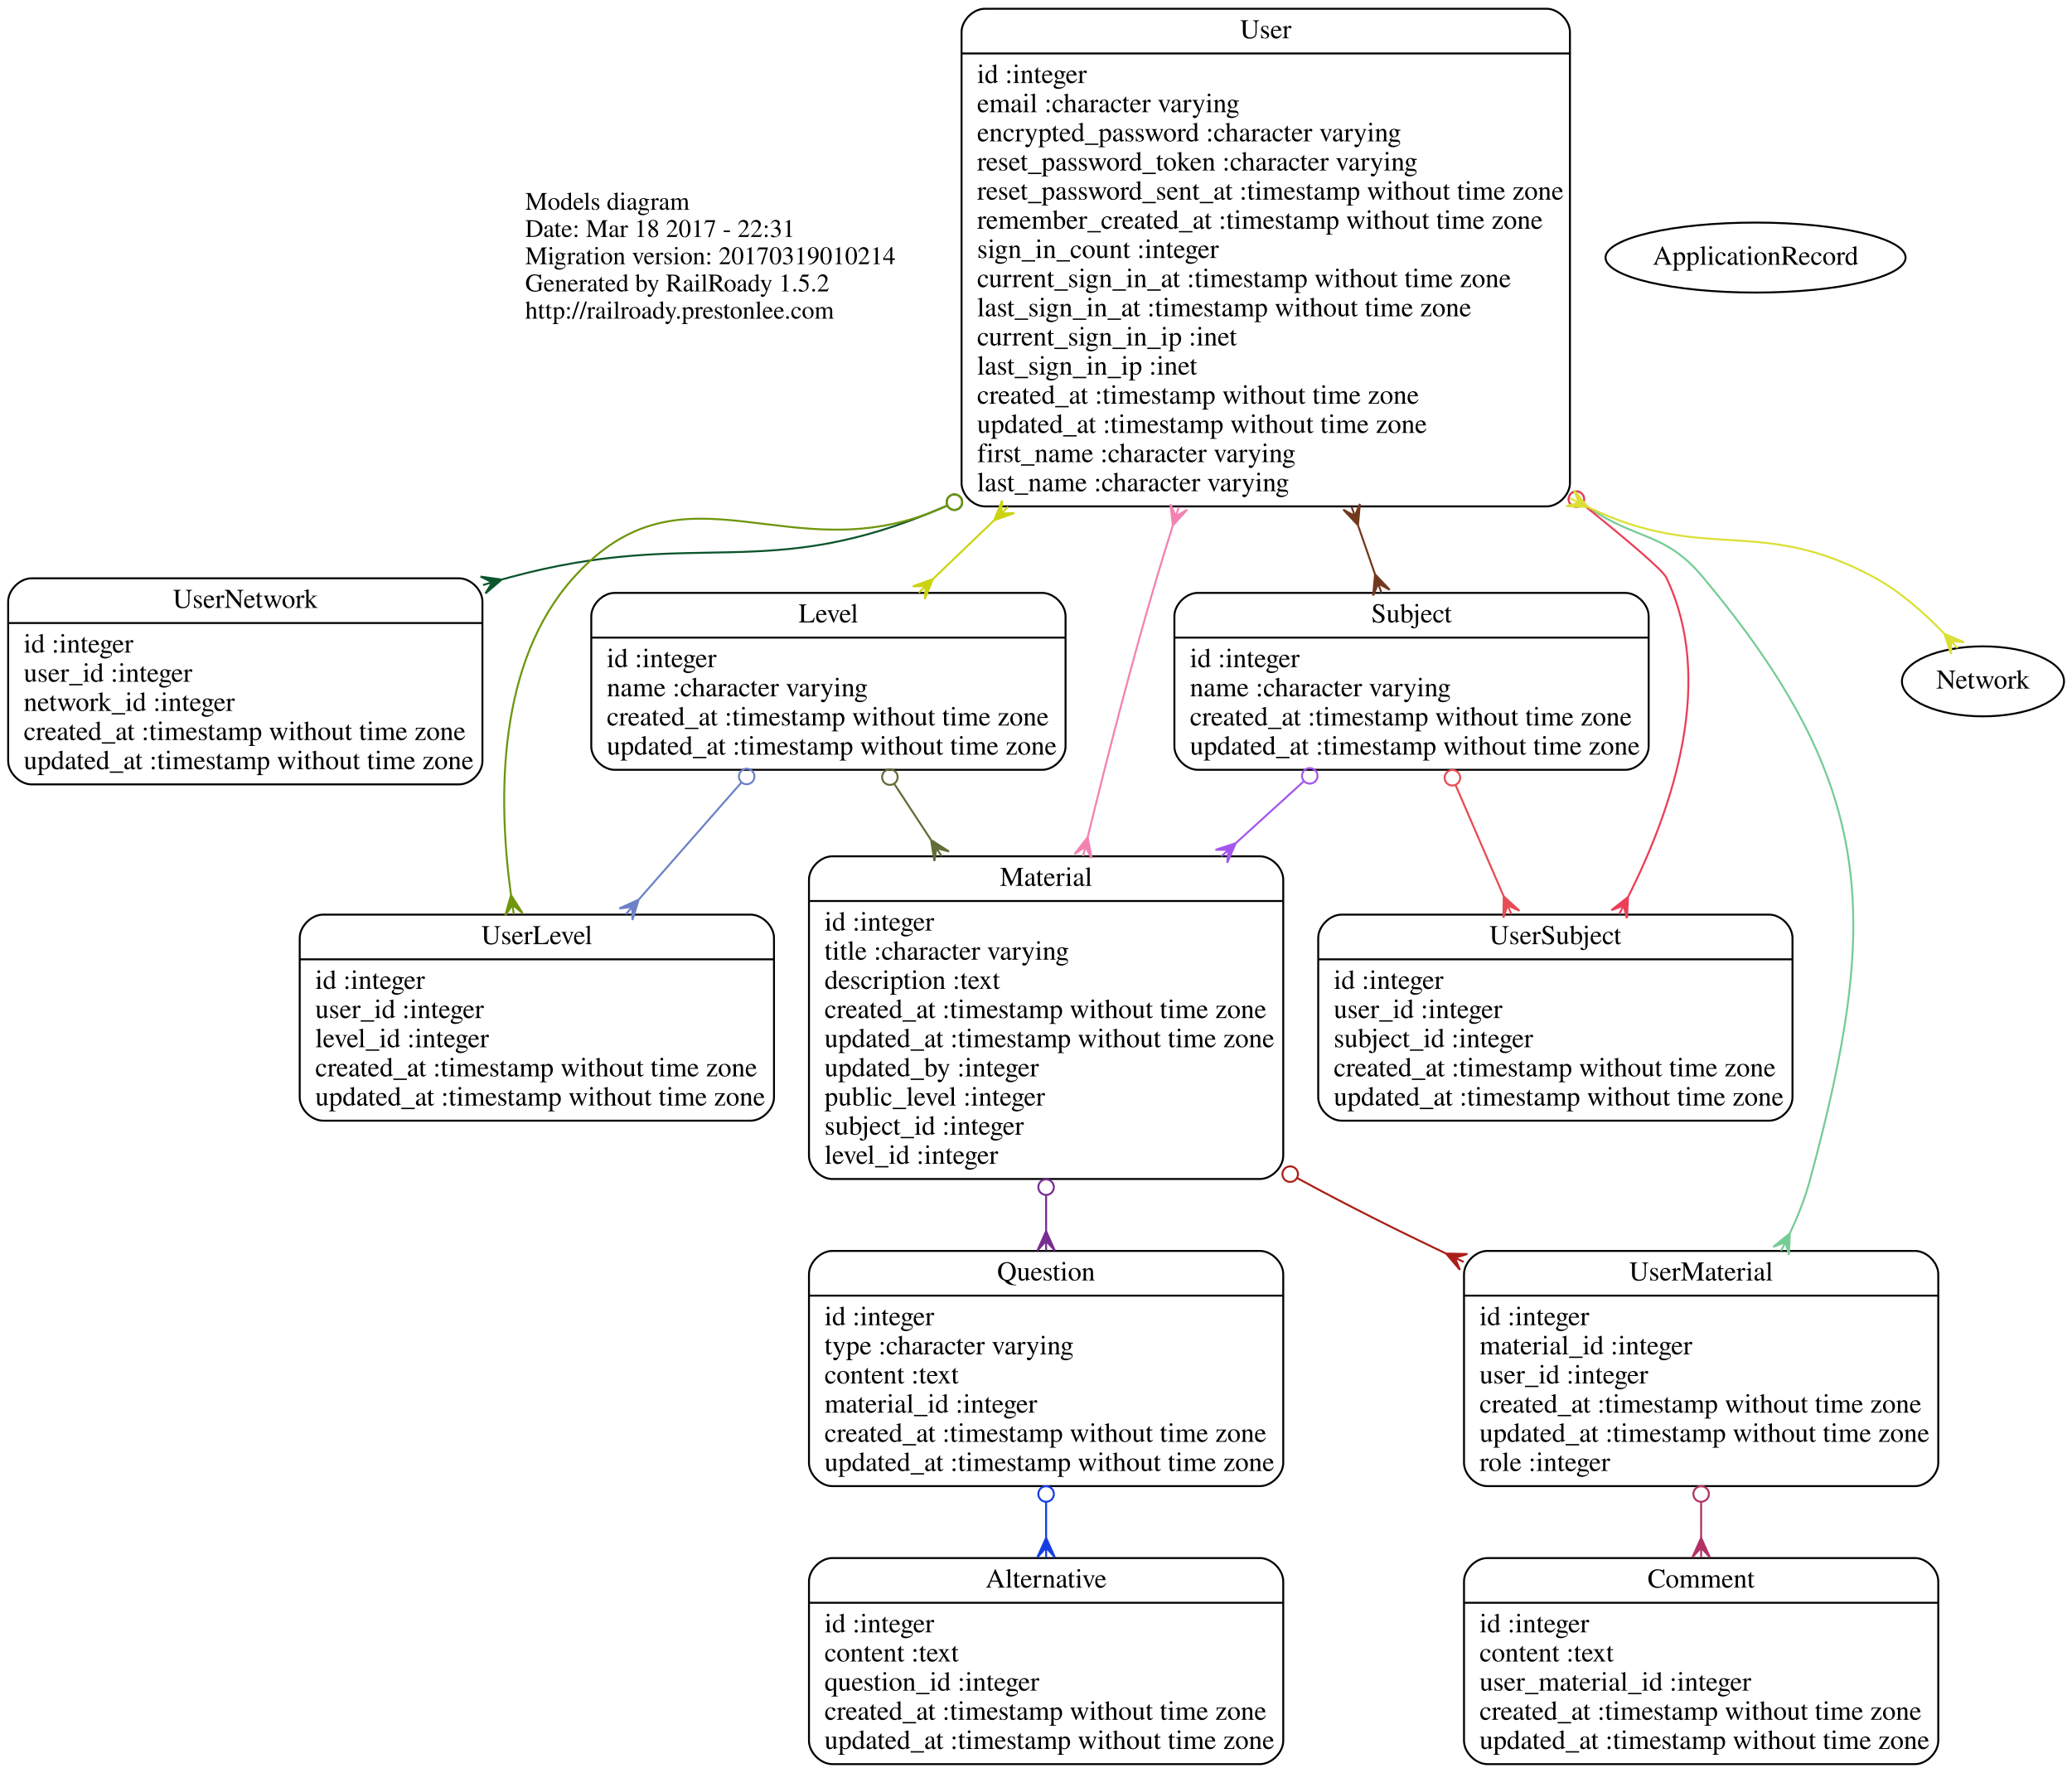
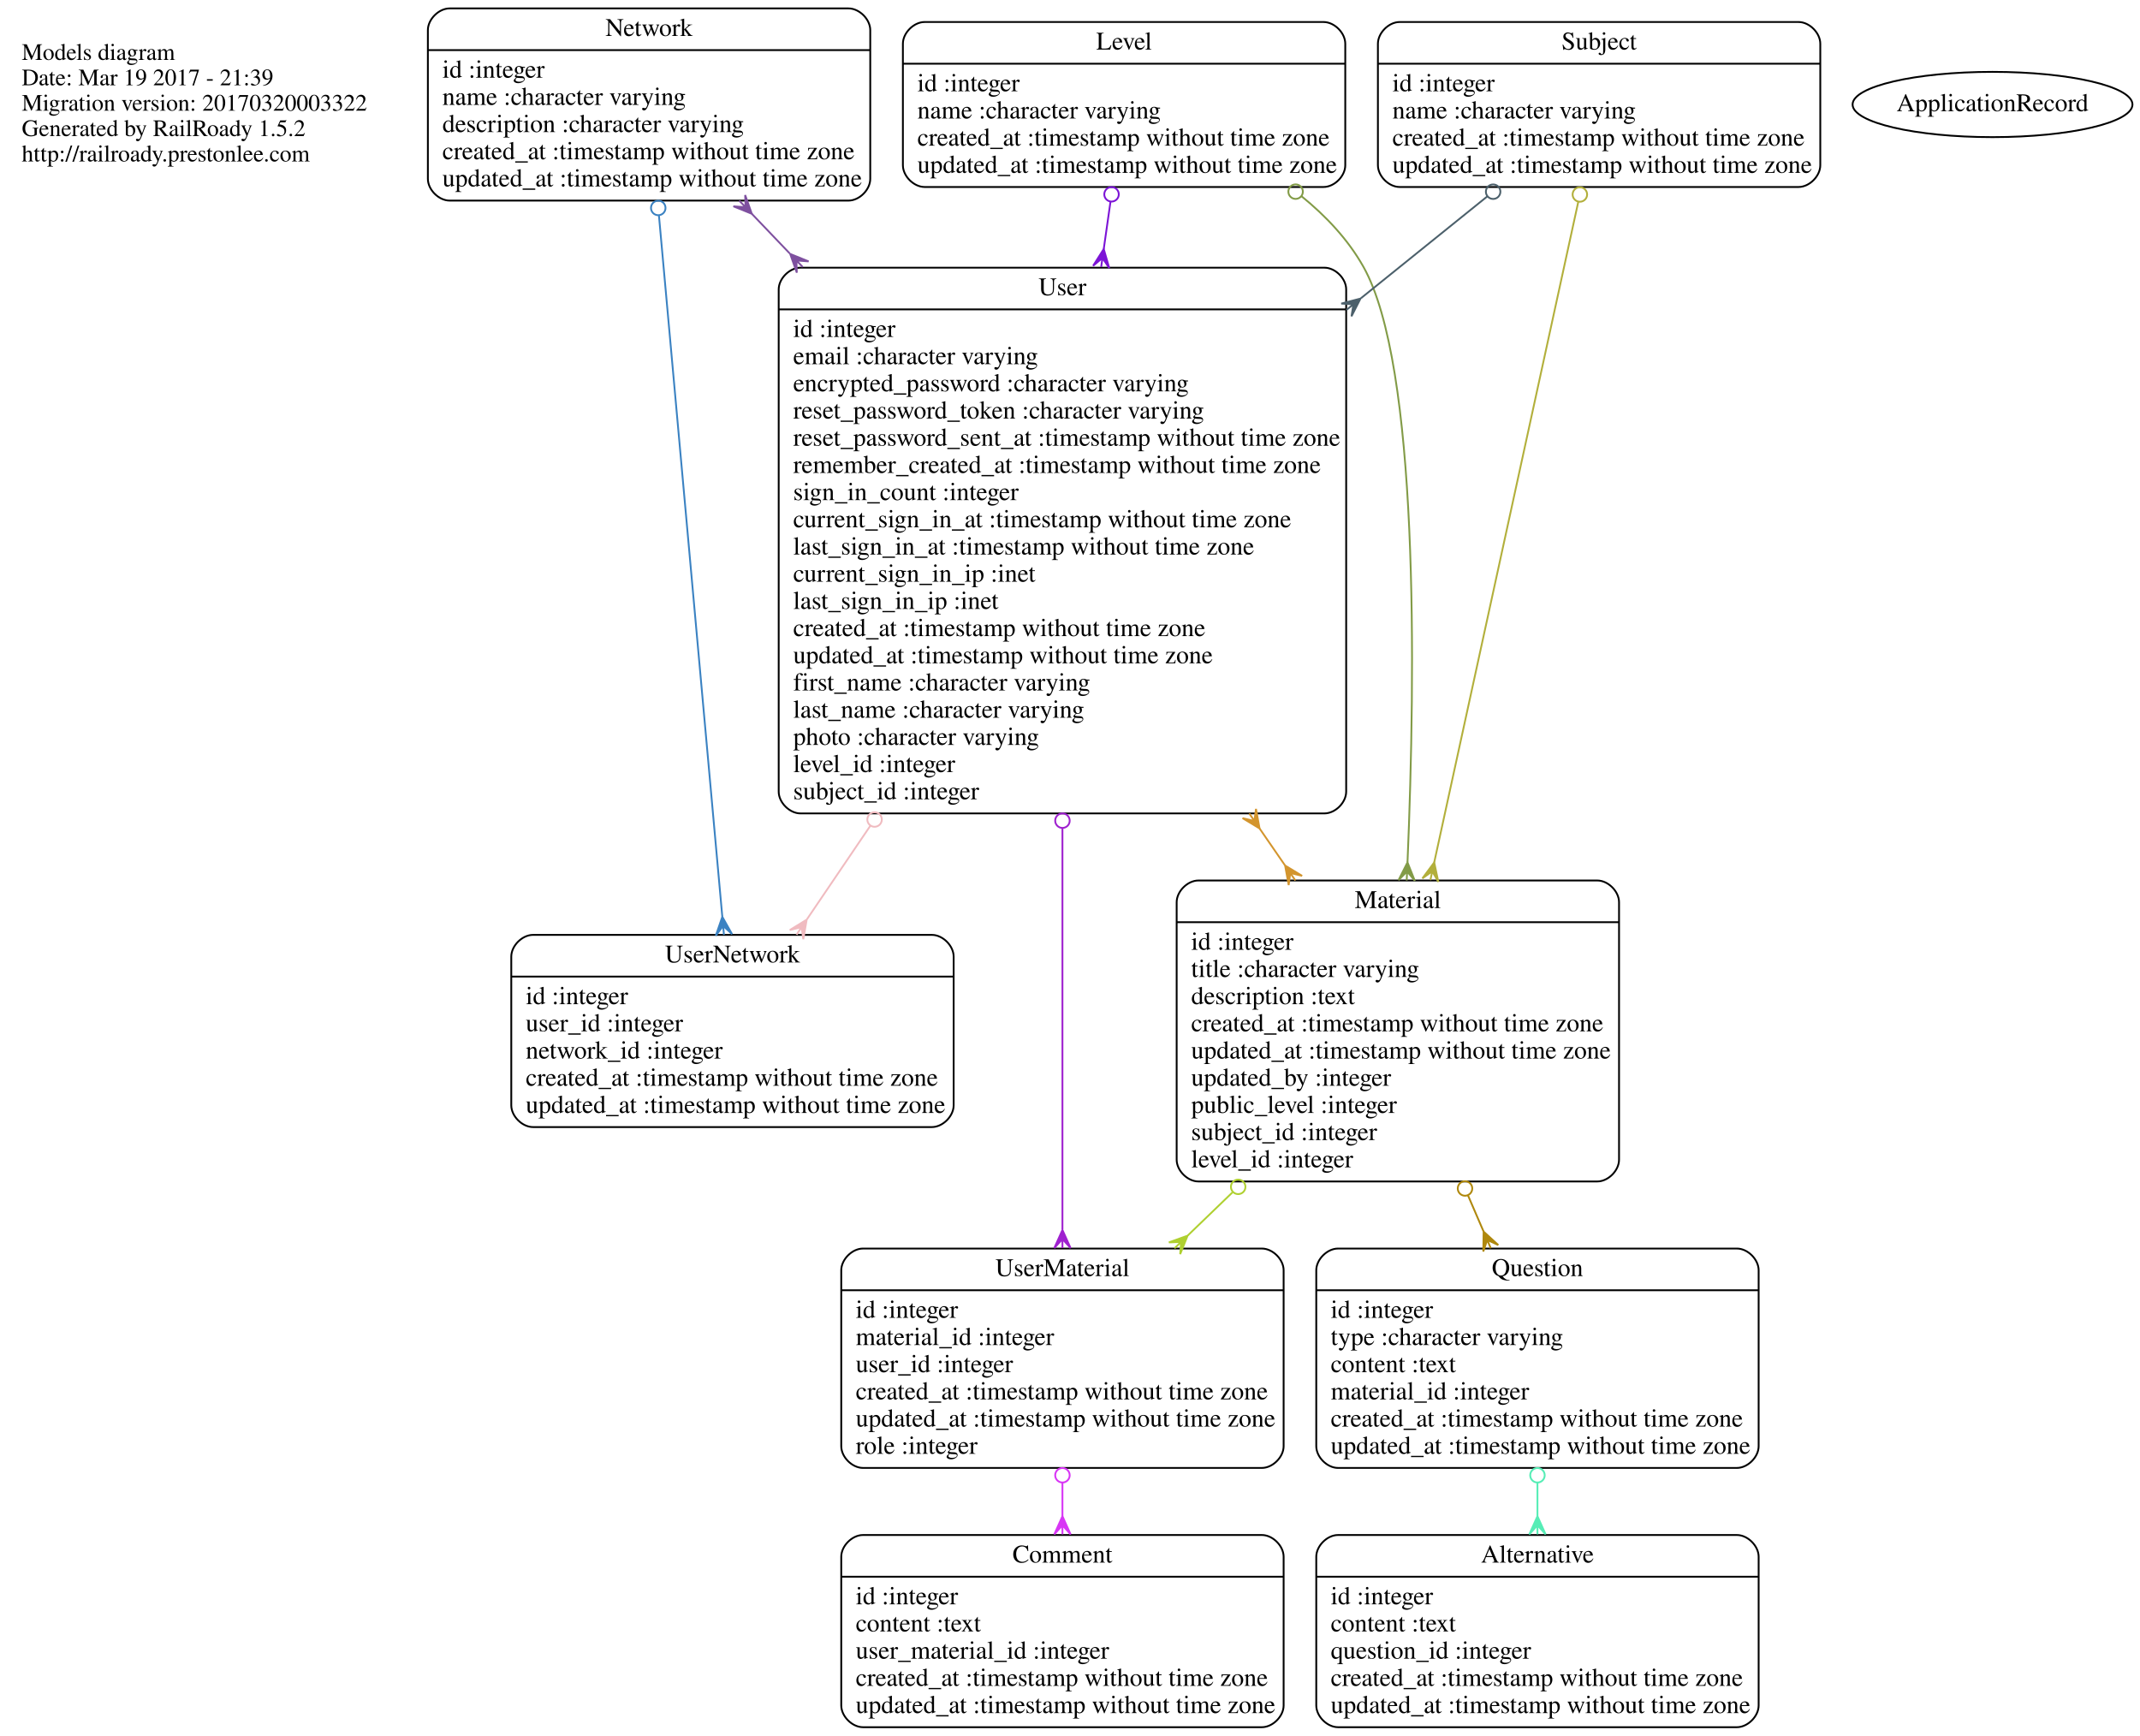
- <svg xmlns="http://www.w3.org/2000/svg" width="1066pt" height="912pt" viewBox="0.00 0.00 1065.60 912.00">
-   <g id="graph0" class="graph" transform="scale(1 1) rotate(0) translate(4 908)">
-     <polygon fill="none" stroke="none" points="-4,4 -4,-908 1061.6,-908 1061.6,4 -4,4" />
+ <svg xmlns="http://www.w3.org/2000/svg" width="1180pt" height="957pt" viewBox="0.00 0.00 1180.34 957.00">
+   <g id="graph0" class="graph" transform="scale(1 1) rotate(0) translate(4 953)">
+     <polygon fill="none" stroke="none" points="-4,4 -4,-953 1176.34,-953 1176.34,4 -4,4" />
    <g id="node1" class="node">
-       <text text-anchor="start" x="266" y="-800.1" font-family="Times,serif" font-size="13.00">Models diagram</text>
-       <text text-anchor="start" x="266" y="-786.1" font-family="Times,serif" font-size="13.00">Date: Mar 18 2017 - 22:31</text>
-       <text text-anchor="start" x="266" y="-772.1" font-family="Times,serif" font-size="13.00">Migration version: 20170319010214</text>
-       <text text-anchor="start" x="266" y="-758.1" font-family="Times,serif" font-size="13.00">Generated by RailRoady 1.5.2</text>
-       <text text-anchor="start" x="266" y="-744.1" font-family="Times,serif" font-size="13.00">http://railroady.prestonlee.com</text>
+       <text text-anchor="start" x="8" y="-920.1" font-family="Times,serif" font-size="13.00">Models diagram</text>
+       <text text-anchor="start" x="8" y="-906.1" font-family="Times,serif" font-size="13.00">Date: Mar 19 2017 - 21:39</text>
+       <text text-anchor="start" x="8" y="-892.1" font-family="Times,serif" font-size="13.00">Migration version: 20170320003322</text>
+       <text text-anchor="start" x="8" y="-878.1" font-family="Times,serif" font-size="13.00">Generated by RailRoady 1.5.2</text>
+       <text text-anchor="start" x="8" y="-864.1" font-family="Times,serif" font-size="13.00">http://railroady.prestonlee.com</text>
    </g>
    <g id="node2" class="node">
-       <path fill="none" stroke="black" d="M12,-504.5C12,-504.5 232,-504.5 232,-504.5 238,-504.5 244,-510.5 244,-516.5 244,-516.5 244,-598.5 244,-598.5 244,-604.5 238,-610.5 232,-610.5 232,-610.5 12,-610.5 12,-610.5 6,-610.5 0,-604.5 0,-598.5 0,-598.5 0,-516.5 0,-516.5 0,-510.5 6,-504.5 12,-504.5" />
-       <text text-anchor="middle" x="122" y="-595.3" font-family="Times,serif" font-size="14.00">UserNetwork</text>
-       <polyline fill="none" stroke="black" points="0,-587.5 244,-587.5 " />
-       <text text-anchor="start" x="8" y="-572.3" font-family="Times,serif" font-size="14.00">id :integer</text>
-       <text text-anchor="start" x="8" y="-557.3" font-family="Times,serif" font-size="14.00">user_id :integer</text>
-       <text text-anchor="start" x="8" y="-542.3" font-family="Times,serif" font-size="14.00">network_id :integer</text>
-       <text text-anchor="start" x="8" y="-527.3" font-family="Times,serif" font-size="14.00">created_at :timestamp without time zone</text>
-       <text text-anchor="start" x="8" y="-512.3" font-family="Times,serif" font-size="14.00">updated_at :timestamp without time zone</text>
+       <path fill="none" stroke="black" d="M290,-331.5C290,-331.5 510,-331.5 510,-331.5 516,-331.5 522,-337.5 522,-343.5 522,-343.5 522,-425.5 522,-425.5 522,-431.5 516,-437.5 510,-437.5 510,-437.5 290,-437.5 290,-437.5 284,-437.5 278,-431.5 278,-425.5 278,-425.5 278,-343.5 278,-343.5 278,-337.5 284,-331.5 290,-331.5" />
+       <text text-anchor="middle" x="400" y="-422.3" font-family="Times,serif" font-size="14.00">UserNetwork</text>
+       <polyline fill="none" stroke="black" points="278,-414.5 522,-414.5 " />
+       <text text-anchor="start" x="286" y="-399.3" font-family="Times,serif" font-size="14.00">id :integer</text>
+       <text text-anchor="start" x="286" y="-384.3" font-family="Times,serif" font-size="14.00">user_id :integer</text>
+       <text text-anchor="start" x="286" y="-369.3" font-family="Times,serif" font-size="14.00">network_id :integer</text>
+       <text text-anchor="start" x="286" y="-354.3" font-family="Times,serif" font-size="14.00">created_at :timestamp without time zone</text>
+       <text text-anchor="start" x="286" y="-339.3" font-family="Times,serif" font-size="14.00">updated_at :timestamp without time zone</text>
    </g>
    <g id="node3" class="node">
-       <path fill="none" stroke="black" d="M162,-331.5C162,-331.5 382,-331.5 382,-331.5 388,-331.5 394,-337.5 394,-343.5 394,-343.5 394,-425.5 394,-425.5 394,-431.5 388,-437.5 382,-437.5 382,-437.5 162,-437.5 162,-437.5 156,-437.5 150,-431.5 150,-425.5 150,-425.5 150,-343.5 150,-343.5 150,-337.5 156,-331.5 162,-331.5" />
-       <text text-anchor="middle" x="272" y="-422.3" font-family="Times,serif" font-size="14.00">UserLevel</text>
-       <polyline fill="none" stroke="black" points="150,-414.5 394,-414.5 " />
-       <text text-anchor="start" x="158" y="-399.3" font-family="Times,serif" font-size="14.00">id :integer</text>
-       <text text-anchor="start" x="158" y="-384.3" font-family="Times,serif" font-size="14.00">user_id :integer</text>
-       <text text-anchor="start" x="158" y="-369.3" font-family="Times,serif" font-size="14.00">level_id :integer</text>
-       <text text-anchor="start" x="158" y="-354.3" font-family="Times,serif" font-size="14.00">created_at :timestamp without time zone</text>
-       <text text-anchor="start" x="158" y="-339.3" font-family="Times,serif" font-size="14.00">updated_at :timestamp without time zone</text>
+       <path fill="none" stroke="black" d="M506,-850C506,-850 726,-850 726,-850 732,-850 738,-856 738,-862 738,-862 738,-929 738,-929 738,-935 732,-941 726,-941 726,-941 506,-941 506,-941 500,-941 494,-935 494,-929 494,-929 494,-862 494,-862 494,-856 500,-850 506,-850" />
+       <text text-anchor="middle" x="616" y="-925.8" font-family="Times,serif" font-size="14.00">Level</text>
+       <polyline fill="none" stroke="black" points="494,-918 738,-918 " />
+       <text text-anchor="start" x="502" y="-902.8" font-family="Times,serif" font-size="14.00">id :integer</text>
+       <text text-anchor="start" x="502" y="-887.8" font-family="Times,serif" font-size="14.00">name :character varying</text>
+       <text text-anchor="start" x="502" y="-872.8" font-family="Times,serif" font-size="14.00">created_at :timestamp without time zone</text>
+       <text text-anchor="start" x="502" y="-857.8" font-family="Times,serif" font-size="14.00">updated_at :timestamp without time zone</text>
+     </g>
+     <g id="node8" class="node">
+       <path fill="none" stroke="black" d="M437.5,-504.5C437.5,-504.5 726.5,-504.5 726.5,-504.5 732.5,-504.5 738.5,-510.5 738.5,-516.5 738.5,-516.5 738.5,-793.5 738.5,-793.5 738.5,-799.5 732.5,-805.5 726.5,-805.5 726.5,-805.5 437.5,-805.5 437.5,-805.5 431.5,-805.5 425.5,-799.5 425.5,-793.5 425.5,-793.5 425.5,-516.5 425.5,-516.5 425.5,-510.5 431.5,-504.5 437.5,-504.5" />
+       <text text-anchor="middle" x="582" y="-790.3" font-family="Times,serif" font-size="14.00">User</text>
+       <polyline fill="none" stroke="black" points="425.5,-782.5 738.5,-782.5 " />
+       <text text-anchor="start" x="433.5" y="-767.3" font-family="Times,serif" font-size="14.00">id :integer</text>
+       <text text-anchor="start" x="433.5" y="-752.3" font-family="Times,serif" font-size="14.00">email :character varying</text>
+       <text text-anchor="start" x="433.5" y="-737.3" font-family="Times,serif" font-size="14.00">encrypted_password :character varying</text>
+       <text text-anchor="start" x="433.5" y="-722.3" font-family="Times,serif" font-size="14.00">reset_password_token :character varying</text>
+       <text text-anchor="start" x="433.5" y="-707.3" font-family="Times,serif" font-size="14.00">reset_password_sent_at :timestamp without time zone</text>
+       <text text-anchor="start" x="433.5" y="-692.3" font-family="Times,serif" font-size="14.00">remember_created_at :timestamp without time zone</text>
+       <text text-anchor="start" x="433.5" y="-677.3" font-family="Times,serif" font-size="14.00">sign_in_count :integer</text>
+       <text text-anchor="start" x="433.5" y="-662.3" font-family="Times,serif" font-size="14.00">current_sign_in_at :timestamp without time zone</text>
+       <text text-anchor="start" x="433.5" y="-647.3" font-family="Times,serif" font-size="14.00">last_sign_in_at :timestamp without time zone</text>
+       <text text-anchor="start" x="433.5" y="-632.3" font-family="Times,serif" font-size="14.00">current_sign_in_ip :inet</text>
+       <text text-anchor="start" x="433.5" y="-617.3" font-family="Times,serif" font-size="14.00">last_sign_in_ip :inet</text>
+       <text text-anchor="start" x="433.5" y="-602.3" font-family="Times,serif" font-size="14.00">created_at :timestamp without time zone</text>
+       <text text-anchor="start" x="433.5" y="-587.3" font-family="Times,serif" font-size="14.00">updated_at :timestamp without time zone</text>
+       <text text-anchor="start" x="433.5" y="-572.3" font-family="Times,serif" font-size="14.00">first_name :character varying</text>
+       <text text-anchor="start" x="433.5" y="-557.3" font-family="Times,serif" font-size="14.00">last_name :character varying</text>
+       <text text-anchor="start" x="433.5" y="-542.3" font-family="Times,serif" font-size="14.00">photo :character varying</text>
+       <text text-anchor="start" x="433.5" y="-527.3" font-family="Times,serif" font-size="14.00">level_id :integer</text>
+       <text text-anchor="start" x="433.5" y="-512.3" font-family="Times,serif" font-size="14.00">subject_id :integer</text>
+     </g>
+     <g id="edge1" class="edge">
+       <path fill="none" stroke="#7c14d6" d="M608.475,-841.712C607.32,-833.612 606.08,-824.911 604.788,-815.854" />
+       <ellipse fill="none" stroke="#7c14d6" cx="609.08" cy="-845.96" rx="4" ry="4" />
+       <polygon fill="#7c14d6" stroke="#7c14d6" points="604.781,-815.8 607.824,-805.265 604.075,-810.85 603.369,-805.9 603.369,-805.9 603.369,-805.9 604.075,-810.85 598.914,-806.535 604.781,-815.8 604.781,-815.8" />
+     </g>
+     <g id="node10" class="node">
+       <path fill="none" stroke="black" d="M657,-301.5C657,-301.5 877,-301.5 877,-301.5 883,-301.5 889,-307.5 889,-313.5 889,-313.5 889,-455.5 889,-455.5 889,-461.5 883,-467.5 877,-467.5 877,-467.5 657,-467.5 657,-467.5 651,-467.5 645,-461.5 645,-455.5 645,-455.5 645,-313.5 645,-313.5 645,-307.5 651,-301.5 657,-301.5" />
+       <text text-anchor="middle" x="767" y="-452.3" font-family="Times,serif" font-size="14.00">Material</text>
+       <polyline fill="none" stroke="black" points="645,-444.5 889,-444.5 " />
+       <text text-anchor="start" x="653" y="-429.3" font-family="Times,serif" font-size="14.00">id :integer</text>
+       <text text-anchor="start" x="653" y="-414.3" font-family="Times,serif" font-size="14.00">title :character varying</text>
+       <text text-anchor="start" x="653" y="-399.3" font-family="Times,serif" font-size="14.00">description :text</text>
+       <text text-anchor="start" x="653" y="-384.3" font-family="Times,serif" font-size="14.00">created_at :timestamp without time zone</text>
+       <text text-anchor="start" x="653" y="-369.3" font-family="Times,serif" font-size="14.00">updated_at :timestamp without time zone</text>
+       <text text-anchor="start" x="653" y="-354.3" font-family="Times,serif" font-size="14.00">updated_by :integer</text>
+       <text text-anchor="start" x="653" y="-339.3" font-family="Times,serif" font-size="14.00">public_level :integer</text>
+       <text text-anchor="start" x="653" y="-324.3" font-family="Times,serif" font-size="14.00">subject_id :integer</text>
+       <text text-anchor="start" x="653" y="-309.3" font-family="Times,serif" font-size="14.00">level_id :integer</text>
+     </g>
+     <g id="edge2" class="edge">
+       <path fill="none" stroke="#829b47" d="M713.782,-844.973C727.37,-833.966 739.55,-821.012 748,-806 778.471,-751.864 776.849,-584.168 772.322,-477.625" />
+       <ellipse fill="none" stroke="#829b47" cx="710.607" cy="-847.439" rx="4" ry="4" />
+       <polygon fill="#829b47" stroke="#829b47" points="772.317,-477.502 776.372,-467.313 772.096,-472.507 771.876,-467.512 771.876,-467.512 771.876,-467.512 772.096,-472.507 767.38,-467.71 772.317,-477.502 772.317,-477.502" />
    </g>
    <g id="node4" class="node">
-       <path fill="none" stroke="black" d="M312,-512C312,-512 532,-512 532,-512 538,-512 544,-518 544,-524 544,-524 544,-591 544,-591 544,-597 538,-603 532,-603 532,-603 312,-603 312,-603 306,-603 300,-597 300,-591 300,-591 300,-524 300,-524 300,-518 306,-512 312,-512" />
-       <text text-anchor="middle" x="422" y="-587.8" font-family="Times,serif" font-size="14.00">Level</text>
-       <polyline fill="none" stroke="black" points="300,-580 544,-580 " />
-       <text text-anchor="start" x="308" y="-564.8" font-family="Times,serif" font-size="14.00">id :integer</text>
-       <text text-anchor="start" x="308" y="-549.8" font-family="Times,serif" font-size="14.00">name :character varying</text>
-       <text text-anchor="start" x="308" y="-534.8" font-family="Times,serif" font-size="14.00">created_at :timestamp without time zone</text>
-       <text text-anchor="start" x="308" y="-519.8" font-family="Times,serif" font-size="14.00">updated_at :timestamp without time zone</text>
-     </g>
-     <g id="edge1" class="edge">
-       <path fill="none" stroke="#6d81c9" d="M377.132,-505.351C360.585,-486.487 341.69,-464.947 324.526,-445.379" />
-       <ellipse fill="none" stroke="#6d81c9" cx="379.951" cy="-508.565" rx="4" ry="4" />
-       <polygon fill="#6d81c9" stroke="#6d81c9" points="324.386,-445.22 321.174,-434.735 321.088,-441.461 317.791,-437.702 317.791,-437.702 317.791,-437.702 321.088,-441.461 314.408,-440.67 324.386,-445.22 324.386,-445.22" />
-     </g>
-     <g id="node10" class="node">
-       <path fill="none" stroke="black" d="M424,-301.5C424,-301.5 644,-301.5 644,-301.5 650,-301.5 656,-307.5 656,-313.5 656,-313.5 656,-455.5 656,-455.5 656,-461.5 650,-467.5 644,-467.5 644,-467.5 424,-467.5 424,-467.5 418,-467.5 412,-461.5 412,-455.5 412,-455.5 412,-313.5 412,-313.5 412,-307.5 418,-301.5 424,-301.5" />
-       <text text-anchor="middle" x="534" y="-452.3" font-family="Times,serif" font-size="14.00">Material</text>
-       <polyline fill="none" stroke="black" points="412,-444.5 656,-444.5 " />
-       <text text-anchor="start" x="420" y="-429.3" font-family="Times,serif" font-size="14.00">id :integer</text>
-       <text text-anchor="start" x="420" y="-414.3" font-family="Times,serif" font-size="14.00">title :character varying</text>
-       <text text-anchor="start" x="420" y="-399.3" font-family="Times,serif" font-size="14.00">description :text</text>
-       <text text-anchor="start" x="420" y="-384.3" font-family="Times,serif" font-size="14.00">created_at :timestamp without time zone</text>
-       <text text-anchor="start" x="420" y="-369.3" font-family="Times,serif" font-size="14.00">updated_at :timestamp without time zone</text>
-       <text text-anchor="start" x="420" y="-354.3" font-family="Times,serif" font-size="14.00">updated_by :integer</text>
-       <text text-anchor="start" x="420" y="-339.3" font-family="Times,serif" font-size="14.00">public_level :integer</text>
-       <text text-anchor="start" x="420" y="-324.3" font-family="Times,serif" font-size="14.00">subject_id :integer</text>
-       <text text-anchor="start" x="420" y="-309.3" font-family="Times,serif" font-size="14.00">level_id :integer</text>
-     </g>
-     <g id="edge2" class="edge">
-       <path fill="none" stroke="#606d38" d="M455.885,-504.765C461.85,-495.657 468.214,-485.941 474.637,-476.134" />
-       <ellipse fill="none" stroke="#606d38" cx="453.618" cy="-508.226" rx="4" ry="4" />
-       <polygon fill="#606d38" stroke="#606d38" points="474.809,-475.871 484.053,-469.971 477.549,-471.688 480.289,-467.506 480.289,-467.506 480.289,-467.506 477.549,-471.688 476.524,-465.04 474.809,-475.871 474.809,-475.871" />
+       <path fill="none" stroke="black" d="M472,-0.5C472,-0.5 692,-0.5 692,-0.5 698,-0.5 704,-6.5 704,-12.5 704,-12.5 704,-94.5 704,-94.5 704,-100.5 698,-106.5 692,-106.5 692,-106.5 472,-106.5 472,-106.5 466,-106.5 460,-100.5 460,-94.5 460,-94.5 460,-12.5 460,-12.5 460,-6.5 466,-0.5 472,-0.5" />
+       <text text-anchor="middle" x="582" y="-91.3" font-family="Times,serif" font-size="14.00">Comment</text>
+       <polyline fill="none" stroke="black" points="460,-83.5 704,-83.5 " />
+       <text text-anchor="start" x="468" y="-68.3" font-family="Times,serif" font-size="14.00">id :integer</text>
+       <text text-anchor="start" x="468" y="-53.3" font-family="Times,serif" font-size="14.00">content :text</text>
+       <text text-anchor="start" x="468" y="-38.3" font-family="Times,serif" font-size="14.00">user_material_id :integer</text>
+       <text text-anchor="start" x="468" y="-23.3" font-family="Times,serif" font-size="14.00">created_at :timestamp without time zone</text>
+       <text text-anchor="start" x="468" y="-8.3" font-family="Times,serif" font-size="14.00">updated_at :timestamp without time zone</text>
    </g>
    <g id="node5" class="node">
-       <path fill="none" stroke="black" d="M761,-0.5C761,-0.5 981,-0.5 981,-0.5 987,-0.5 993,-6.5 993,-12.5 993,-12.5 993,-94.5 993,-94.5 993,-100.5 987,-106.5 981,-106.5 981,-106.5 761,-106.5 761,-106.5 755,-106.5 749,-100.5 749,-94.5 749,-94.5 749,-12.5 749,-12.5 749,-6.5 755,-0.5 761,-0.5" />
-       <text text-anchor="middle" x="871" y="-91.3" font-family="Times,serif" font-size="14.00">Comment</text>
-       <polyline fill="none" stroke="black" points="749,-83.5 993,-83.5 " />
-       <text text-anchor="start" x="757" y="-68.3" font-family="Times,serif" font-size="14.00">id :integer</text>
-       <text text-anchor="start" x="757" y="-53.3" font-family="Times,serif" font-size="14.00">content :text</text>
-       <text text-anchor="start" x="757" y="-38.3" font-family="Times,serif" font-size="14.00">user_material_id :integer</text>
-       <text text-anchor="start" x="757" y="-23.3" font-family="Times,serif" font-size="14.00">created_at :timestamp without time zone</text>
-       <text text-anchor="start" x="757" y="-8.3" font-family="Times,serif" font-size="14.00">updated_at :timestamp without time zone</text>
+       <ellipse fill="none" stroke="black" cx="1095" cy="-895.5" rx="77.187" ry="18" />
+       <text text-anchor="middle" x="1095" y="-891.8" font-family="Times,serif" font-size="14.00">ApplicationRecord</text>
    </g>
    <g id="node6" class="node">
-       <ellipse fill="none" stroke="black" cx="899" cy="-775.5" rx="77.187" ry="18" />
-       <text text-anchor="middle" x="899" y="-771.8" font-family="Times,serif" font-size="14.00">ApplicationRecord</text>
+       <path fill="none" stroke="black" d="M472,-143.5C472,-143.5 692,-143.5 692,-143.5 698,-143.5 704,-149.5 704,-155.5 704,-155.5 704,-252.5 704,-252.5 704,-258.5 698,-264.5 692,-264.5 692,-264.5 472,-264.5 472,-264.5 466,-264.5 460,-258.5 460,-252.5 460,-252.5 460,-155.5 460,-155.5 460,-149.5 466,-143.5 472,-143.5" />
+       <text text-anchor="middle" x="582" y="-249.3" font-family="Times,serif" font-size="14.00">UserMaterial</text>
+       <polyline fill="none" stroke="black" points="460,-241.5 704,-241.5 " />
+       <text text-anchor="start" x="468" y="-226.3" font-family="Times,serif" font-size="14.00">id :integer</text>
+       <text text-anchor="start" x="468" y="-211.3" font-family="Times,serif" font-size="14.00">material_id :integer</text>
+       <text text-anchor="start" x="468" y="-196.3" font-family="Times,serif" font-size="14.00">user_id :integer</text>
+       <text text-anchor="start" x="468" y="-181.3" font-family="Times,serif" font-size="14.00">created_at :timestamp without time zone</text>
+       <text text-anchor="start" x="468" y="-166.3" font-family="Times,serif" font-size="14.00">updated_at :timestamp without time zone</text>
+       <text text-anchor="start" x="468" y="-151.3" font-family="Times,serif" font-size="14.00">role :integer</text>
+     </g>
+     <g id="edge3" class="edge">
+       <path fill="none" stroke="#d836f5" d="M582,-135.448C582,-129.304 582,-123.098 582,-117.001" />
+       <ellipse fill="none" stroke="#d836f5" cx="582" cy="-139.455" rx="4" ry="4" />
+       <polygon fill="#d836f5" stroke="#d836f5" points="582,-116.872 586.5,-106.872 582,-111.872 582,-106.872 582,-106.872 582,-106.872 582,-111.872 577.5,-106.872 582,-116.872 582,-116.872" />
    </g>
    <g id="node7" class="node">
-       <path fill="none" stroke="black" d="M761,-143.5C761,-143.5 981,-143.5 981,-143.5 987,-143.5 993,-149.5 993,-155.5 993,-155.5 993,-252.5 993,-252.5 993,-258.5 987,-264.5 981,-264.5 981,-264.5 761,-264.5 761,-264.5 755,-264.5 749,-258.5 749,-252.5 749,-252.5 749,-155.5 749,-155.5 749,-149.5 755,-143.5 761,-143.5" />
-       <text text-anchor="middle" x="871" y="-249.3" font-family="Times,serif" font-size="14.00">UserMaterial</text>
-       <polyline fill="none" stroke="black" points="749,-241.5 993,-241.5 " />
-       <text text-anchor="start" x="757" y="-226.3" font-family="Times,serif" font-size="14.00">id :integer</text>
-       <text text-anchor="start" x="757" y="-211.3" font-family="Times,serif" font-size="14.00">material_id :integer</text>
-       <text text-anchor="start" x="757" y="-196.3" font-family="Times,serif" font-size="14.00">user_id :integer</text>
-       <text text-anchor="start" x="757" y="-181.3" font-family="Times,serif" font-size="14.00">created_at :timestamp without time zone</text>
-       <text text-anchor="start" x="757" y="-166.3" font-family="Times,serif" font-size="14.00">updated_at :timestamp without time zone</text>
-       <text text-anchor="start" x="757" y="-151.3" font-family="Times,serif" font-size="14.00">role :integer</text>
+       <path fill="none" stroke="black" d="M244,-842.5C244,-842.5 464,-842.5 464,-842.5 470,-842.5 476,-848.5 476,-854.5 476,-854.5 476,-936.5 476,-936.5 476,-942.5 470,-948.5 464,-948.5 464,-948.5 244,-948.5 244,-948.5 238,-948.5 232,-942.5 232,-936.5 232,-936.5 232,-854.5 232,-854.5 232,-848.5 238,-842.5 244,-842.5" />
+       <text text-anchor="middle" x="354" y="-933.3" font-family="Times,serif" font-size="14.00">Network</text>
+       <polyline fill="none" stroke="black" points="232,-925.5 476,-925.5 " />
+       <text text-anchor="start" x="240" y="-910.3" font-family="Times,serif" font-size="14.00">id :integer</text>
+       <text text-anchor="start" x="240" y="-895.3" font-family="Times,serif" font-size="14.00">name :character varying</text>
+       <text text-anchor="start" x="240" y="-880.3" font-family="Times,serif" font-size="14.00">description :character varying</text>
+       <text text-anchor="start" x="240" y="-865.3" font-family="Times,serif" font-size="14.00">created_at :timestamp without time zone</text>
+       <text text-anchor="start" x="240" y="-850.3" font-family="Times,serif" font-size="14.00">updated_at :timestamp without time zone</text>
    </g>
-     <g id="edge3" class="edge">
-       <path fill="none" stroke="#b23265" d="M871,-135.448C871,-129.304 871,-123.098 871,-117.001" />
-       <ellipse fill="none" stroke="#b23265" cx="871" cy="-139.455" rx="4" ry="4" />
-       <polygon fill="#b23265" stroke="#b23265" points="871,-116.872 875.5,-106.872 871,-111.872 871,-106.872 871,-106.872 871,-106.872 871,-111.872 866.5,-106.872 871,-116.872 871,-116.872" />
+     <g id="edge4" class="edge">
+       <path fill="none" stroke="#3b82c2" d="M359.453,-834.161C368.251,-736.81 385.488,-546.073 394.387,-447.606" />
+       <ellipse fill="none" stroke="#3b82c2" cx="359.067" cy="-838.436" rx="4" ry="4" />
+       <polygon fill="#3b82c2" stroke="#3b82c2" points="394.4,-447.466 399.782,-437.911 394.85,-442.486 395.3,-437.506 395.3,-437.506 395.3,-437.506 394.85,-442.486 390.818,-437.101 394.4,-447.466 394.4,-447.466" />
    </g>
-     <g id="node8" class="node">
-       <path fill="none" stroke="black" d="M502.5,-647.5C502.5,-647.5 791.5,-647.5 791.5,-647.5 797.5,-647.5 803.5,-653.5 803.5,-659.5 803.5,-659.5 803.5,-891.5 803.5,-891.5 803.5,-897.5 797.5,-903.5 791.5,-903.5 791.5,-903.5 502.5,-903.5 502.5,-903.5 496.5,-903.5 490.5,-897.5 490.5,-891.5 490.5,-891.5 490.5,-659.5 490.5,-659.5 490.5,-653.5 496.5,-647.5 502.5,-647.5" />
-       <text text-anchor="middle" x="647" y="-888.3" font-family="Times,serif" font-size="14.00">User</text>
-       <polyline fill="none" stroke="black" points="490.5,-880.5 803.5,-880.5 " />
-       <text text-anchor="start" x="498.5" y="-865.3" font-family="Times,serif" font-size="14.00">id :integer</text>
-       <text text-anchor="start" x="498.5" y="-850.3" font-family="Times,serif" font-size="14.00">email :character varying</text>
-       <text text-anchor="start" x="498.5" y="-835.3" font-family="Times,serif" font-size="14.00">encrypted_password :character varying</text>
-       <text text-anchor="start" x="498.5" y="-820.3" font-family="Times,serif" font-size="14.00">reset_password_token :character varying</text>
-       <text text-anchor="start" x="498.5" y="-805.3" font-family="Times,serif" font-size="14.00">reset_password_sent_at :timestamp without time zone</text>
-       <text text-anchor="start" x="498.5" y="-790.3" font-family="Times,serif" font-size="14.00">remember_created_at :timestamp without time zone</text>
-       <text text-anchor="start" x="498.5" y="-775.3" font-family="Times,serif" font-size="14.00">sign_in_count :integer</text>
-       <text text-anchor="start" x="498.5" y="-760.3" font-family="Times,serif" font-size="14.00">current_sign_in_at :timestamp without time zone</text>
-       <text text-anchor="start" x="498.5" y="-745.3" font-family="Times,serif" font-size="14.00">last_sign_in_at :timestamp without time zone</text>
-       <text text-anchor="start" x="498.5" y="-730.3" font-family="Times,serif" font-size="14.00">current_sign_in_ip :inet</text>
-       <text text-anchor="start" x="498.5" y="-715.3" font-family="Times,serif" font-size="14.00">last_sign_in_ip :inet</text>
-       <text text-anchor="start" x="498.5" y="-700.3" font-family="Times,serif" font-size="14.00">created_at :timestamp without time zone</text>
-       <text text-anchor="start" x="498.5" y="-685.3" font-family="Times,serif" font-size="14.00">updated_at :timestamp without time zone</text>
-       <text text-anchor="start" x="498.5" y="-670.3" font-family="Times,serif" font-size="14.00">first_name :character varying</text>
-       <text text-anchor="start" x="498.5" y="-655.3" font-family="Times,serif" font-size="14.00">last_name :character varying</text>
+     <g id="edge5" class="edge">
+       <path fill="none" stroke="#7e509f" d="M410.698,-835.191C417.322,-828.262 424.295,-820.968 431.484,-813.448" />
+       <polygon fill="#7e509f" stroke="#7e509f" points="410.664,-835.226 400.501,-839.345 407.209,-838.841 403.754,-842.455 403.754,-842.455 403.754,-842.455 407.209,-838.841 407.007,-845.564 410.664,-835.226 410.664,-835.226" />
+       <polygon fill="#7e509f" stroke="#7e509f" points="431.83,-813.085 441.993,-808.967 435.285,-809.471 438.741,-805.857 438.741,-805.857 438.741,-805.857 435.285,-809.471 435.488,-802.747 431.83,-813.085 431.83,-813.085" />
    </g>
    <g id="edge6" class="edge">
-       <path fill="none" stroke="#0c552c" d="M483.079,-647.908C482.386,-647.602 481.693,-647.299 481,-647 388.827,-607.211 354.91,-637.22 258,-611 256.729,-610.656 255.453,-610.304 254.174,-609.946" />
-       <ellipse fill="none" stroke="#0c552c" cx="486.852" cy="-649.646" rx="4" ry="4" />
-       <polygon fill="#0c552c" stroke="#0c552c" points="253.9,-609.866 245.564,-602.74 249.101,-608.463 244.302,-607.06 244.302,-607.06 244.302,-607.06 249.101,-608.463 243.039,-611.379 253.9,-609.866 253.9,-609.866" />
+       <path fill="none" stroke="#f0bbc0" d="M476.068,-497.721C463.726,-479.514 451.761,-461.862 441.115,-446.155" />
+       <ellipse fill="none" stroke="#f0bbc0" cx="478.378" cy="-501.13" rx="4" ry="4" />
+       <polygon fill="#f0bbc0" stroke="#f0bbc0" points="440.952,-445.916 439.066,-435.113 438.147,-441.777 435.341,-437.638 435.341,-437.638 435.341,-437.638 438.147,-441.777 431.616,-440.163 440.952,-445.916 440.952,-445.916" />
    </g>
-     <g id="edge5" class="edge">
-       <path fill="none" stroke="#6f960d" d="M483.067,-647.936C482.378,-647.621 481.689,-647.309 481,-647 402.562,-611.867 348.558,-674.827 291,-611 251.739,-567.463 251.792,-498.064 258.667,-447.745" />
-       <ellipse fill="none" stroke="#6f960d" cx="486.82" cy="-649.721" rx="4" ry="4" />
-       <polygon fill="#6f960d" stroke="#6f960d" points="258.7,-447.523 264.625,-438.295 259.437,-442.577 260.175,-437.632 260.175,-437.632 260.175,-437.632 259.437,-442.577 255.724,-436.968 258.7,-447.523 258.7,-447.523" />
+     <g id="edge7" class="edge">
+       <path fill="none" stroke="#9f21cf" d="M582,-496.285C582,-420.739 582,-334.094 582,-275.074" />
+       <ellipse fill="none" stroke="#9f21cf" cx="582" cy="-500.49" rx="4" ry="4" />
+       <polygon fill="#9f21cf" stroke="#9f21cf" points="582,-274.751 586.5,-264.751 582,-269.751 582,-264.751 582,-264.751 582,-264.751 582,-269.751 577.5,-264.751 582,-274.751 582,-274.751" />
+     </g>
+     <g id="edge8" class="edge">
+       <path fill="none" stroke="#d3952e" d="M690.744,-496.174C695.491,-489.285 700.178,-482.482 704.755,-475.839" />
+       <polygon fill="#d3952e" stroke="#d3952e" points="690.722,-496.206 681.343,-501.887 687.885,-500.323 685.048,-504.441 685.048,-504.441 685.048,-504.441 687.885,-500.323 688.754,-506.994 690.722,-496.206 690.722,-496.206" />
+       <polygon fill="#d3952e" stroke="#d3952e" points="704.815,-475.752 714.195,-470.07 707.652,-471.634 710.489,-467.517 710.489,-467.517 710.489,-467.517 707.652,-471.634 706.784,-464.964 704.815,-475.752 704.815,-475.752" />
+     </g>
+     <g id="node9" class="node">
+       <path fill="none" stroke="black" d="M734,-0.5C734,-0.5 954,-0.5 954,-0.5 960,-0.5 966,-6.5 966,-12.5 966,-12.5 966,-94.5 966,-94.5 966,-100.5 960,-106.5 954,-106.5 954,-106.5 734,-106.5 734,-106.5 728,-106.5 722,-100.5 722,-94.5 722,-94.5 722,-12.5 722,-12.5 722,-6.5 728,-0.5 734,-0.5" />
+       <text text-anchor="middle" x="844" y="-91.3" font-family="Times,serif" font-size="14.00">Alternative</text>
+       <polyline fill="none" stroke="black" points="722,-83.5 966,-83.5 " />
+       <text text-anchor="start" x="730" y="-68.3" font-family="Times,serif" font-size="14.00">id :integer</text>
+       <text text-anchor="start" x="730" y="-53.3" font-family="Times,serif" font-size="14.00">content :text</text>
+       <text text-anchor="start" x="730" y="-38.3" font-family="Times,serif" font-size="14.00">question_id :integer</text>
+       <text text-anchor="start" x="730" y="-23.3" font-family="Times,serif" font-size="14.00">created_at :timestamp without time zone</text>
+       <text text-anchor="start" x="730" y="-8.3" font-family="Times,serif" font-size="14.00">updated_at :timestamp without time zone</text>
    </g>
    <g id="edge9" class="edge">
-       <path fill="none" stroke="#ccd310" d="M507.227,-640.318C496.232,-629.762 485.607,-619.562 475.807,-610.155" />
-       <polygon fill="#ccd310" stroke="#ccd310" points="507.276,-640.365 511.374,-650.537 510.883,-643.828 514.49,-647.291 514.49,-647.291 514.49,-647.291 510.883,-643.828 517.607,-644.044 507.276,-640.365 507.276,-640.365" />
-       <polygon fill="#ccd310" stroke="#ccd310" points="475.695,-610.048 471.598,-599.876 472.088,-606.585 468.482,-603.122 468.482,-603.122 468.482,-603.122 472.088,-606.585 465.365,-606.369 475.695,-610.048 475.695,-610.048" />
+       <path fill="none" stroke="#afd030" d="M675.799,-295.503C667.507,-287.502 659.2,-279.488 651.146,-271.717" />
+       <ellipse fill="none" stroke="#afd030" cx="678.932" cy="-298.526" rx="4" ry="4" />
+       <polygon fill="#afd030" stroke="#afd030" points="651.025,-271.6 646.953,-261.418 647.427,-268.128 643.829,-264.657 643.829,-264.657 643.829,-264.657 647.427,-268.128 640.704,-267.895 651.025,-271.6 651.025,-271.6" />
    </g>
-     <g id="edge7" class="edge">
-       <path fill="none" stroke="#76cc95" d="M810.341,-648.83C811.229,-648.217 812.115,-647.607 813,-647 838.328,-629.619 852.327,-634.592 872,-611 961.615,-503.531 963.519,-436.08 927,-301 924.515,-291.807 920.906,-282.59 916.7,-273.701" />
-       <ellipse fill="none" stroke="#76cc95" cx="806.79" cy="-651.299" rx="4" ry="4" />
-       <polygon fill="#76cc95" stroke="#76cc95" points="916.604,-273.51 916.145,-262.553 914.363,-269.04 912.122,-264.57 912.122,-264.57 912.122,-264.57 914.363,-269.04 908.099,-266.587 916.604,-273.51 916.604,-273.51" />
+     <g id="node11" class="node">
+       <path fill="none" stroke="black" d="M734,-143.5C734,-143.5 954,-143.5 954,-143.5 960,-143.5 966,-149.5 966,-155.5 966,-155.5 966,-252.5 966,-252.5 966,-258.5 960,-264.5 954,-264.5 954,-264.5 734,-264.5 734,-264.5 728,-264.5 722,-258.5 722,-252.5 722,-252.5 722,-155.5 722,-155.5 722,-149.5 728,-143.5 734,-143.5" />
+       <text text-anchor="middle" x="844" y="-249.3" font-family="Times,serif" font-size="14.00">Question</text>
+       <polyline fill="none" stroke="black" points="722,-241.5 966,-241.5 " />
+       <text text-anchor="start" x="730" y="-226.3" font-family="Times,serif" font-size="14.00">id :integer</text>
+       <text text-anchor="start" x="730" y="-211.3" font-family="Times,serif" font-size="14.00">type :character varying</text>
+       <text text-anchor="start" x="730" y="-196.3" font-family="Times,serif" font-size="14.00">content :text</text>
+       <text text-anchor="start" x="730" y="-181.3" font-family="Times,serif" font-size="14.00">material_id :integer</text>
+       <text text-anchor="start" x="730" y="-166.3" font-family="Times,serif" font-size="14.00">created_at :timestamp without time zone</text>
+       <text text-anchor="start" x="730" y="-151.3" font-family="Times,serif" font-size="14.00">updated_at :timestamp without time zone</text>
+     </g>
+     <g id="edge10" class="edge">
+       <path fill="none" stroke="#af880d" d="M805.711,-293.762C808.571,-287.13 811.431,-280.502 814.225,-274.023" />
+       <ellipse fill="none" stroke="#af880d" cx="804.042" cy="-297.63" rx="4" ry="4" />
+       <polygon fill="#af880d" stroke="#af880d" points="814.305,-273.839 822.398,-266.439 816.285,-269.248 818.266,-264.657 818.266,-264.657 818.266,-264.657 816.285,-269.248 814.134,-262.874 814.305,-273.839 814.305,-273.839" />
    </g>
    <g id="edge11" class="edge">
-       <path fill="none" stroke="#f382b3" d="M599.151,-637.481C596.315,-628.545 593.573,-619.66 591,-611 578.038,-567.37 565.44,-518.446 555.399,-477.347" />
-       <polygon fill="#f382b3" stroke="#f382b3" points="599.211,-637.668 597.977,-648.564 600.737,-642.429 602.262,-647.191 602.262,-647.191 602.262,-647.191 600.737,-642.429 606.548,-645.818 599.211,-637.668 599.211,-637.668" />
-       <polygon fill="#f382b3" stroke="#f382b3" points="555.397,-477.337 557.407,-466.557 554.216,-472.478 553.034,-467.62 553.034,-467.62 553.034,-467.62 554.216,-472.478 548.662,-468.683 555.397,-477.337 555.397,-477.337" />
+       <path fill="none" stroke="#57edb6" d="M844,-135.448C844,-129.304 844,-123.098 844,-117.001" />
+       <ellipse fill="none" stroke="#57edb6" cx="844" cy="-139.455" rx="4" ry="4" />
+       <polygon fill="#57edb6" stroke="#57edb6" points="844,-116.872 848.5,-106.872 844,-111.872 844,-106.872 844,-106.872 844,-106.872 844,-111.872 839.5,-106.872 844,-116.872 844,-116.872" />
    </g>
-     <g id="node11" class="node">
-       <path fill="none" stroke="black" d="M686,-331.5C686,-331.5 906,-331.5 906,-331.5 912,-331.5 918,-337.5 918,-343.5 918,-343.5 918,-425.5 918,-425.5 918,-431.5 912,-437.5 906,-437.5 906,-437.5 686,-437.5 686,-437.5 680,-437.5 674,-431.5 674,-425.5 674,-425.5 674,-343.5 674,-343.5 674,-337.5 680,-331.5 686,-331.5" />
-       <text text-anchor="middle" x="796" y="-422.3" font-family="Times,serif" font-size="14.00">UserSubject</text>
-       <polyline fill="none" stroke="black" points="674,-414.5 918,-414.5 " />
-       <text text-anchor="start" x="682" y="-399.3" font-family="Times,serif" font-size="14.00">id :integer</text>
-       <text text-anchor="start" x="682" y="-384.3" font-family="Times,serif" font-size="14.00">user_id :integer</text>
-       <text text-anchor="start" x="682" y="-369.3" font-family="Times,serif" font-size="14.00">subject_id :integer</text>
-       <text text-anchor="start" x="682" y="-354.3" font-family="Times,serif" font-size="14.00">created_at :timestamp without time zone</text>
-       <text text-anchor="start" x="682" y="-339.3" font-family="Times,serif" font-size="14.00">updated_at :timestamp without time zone</text>
-     </g>
-     <g id="edge4" class="edge">
-       <path fill="none" stroke="#ec3e57" d="M810.225,-648.489C833.998,-629.37 851.206,-614.715 853,-611 878.356,-558.503 856.983,-493.497 833.523,-446.789" />
-       <ellipse fill="none" stroke="#ec3e57" cx="806.823" cy="-651.216" rx="4" ry="4" />
-       <polygon fill="#ec3e57" stroke="#ec3e57" points="833.415,-446.58 832.813,-435.631 831.116,-442.14 828.817,-437.7 828.817,-437.7 828.817,-437.7 831.116,-442.14 824.821,-439.77 833.415,-446.58 833.415,-446.58" />
-     </g>
-     <g id="node13" class="node">
-       <path fill="none" stroke="black" d="M612,-512C612,-512 832,-512 832,-512 838,-512 844,-518 844,-524 844,-524 844,-591 844,-591 844,-597 838,-603 832,-603 832,-603 612,-603 612,-603 606,-603 600,-597 600,-591 600,-591 600,-524 600,-524 600,-518 606,-512 612,-512" />
-       <text text-anchor="middle" x="722" y="-587.8" font-family="Times,serif" font-size="14.00">Subject</text>
-       <polyline fill="none" stroke="black" points="600,-580 844,-580 " />
-       <text text-anchor="start" x="608" y="-564.8" font-family="Times,serif" font-size="14.00">id :integer</text>
-       <text text-anchor="start" x="608" y="-549.8" font-family="Times,serif" font-size="14.00">name :character varying</text>
-       <text text-anchor="start" x="608" y="-534.8" font-family="Times,serif" font-size="14.00">created_at :timestamp without time zone</text>
-       <text text-anchor="start" x="608" y="-519.8" font-family="Times,serif" font-size="14.00">updated_at :timestamp without time zone</text>
-     </g>
-     <g id="edge8" class="edge">
-       <path fill="none" stroke="#73391f" d="M694.475,-637.773C697.484,-629.107 700.4,-620.708 703.139,-612.82" />
-       <polygon fill="#73391f" stroke="#73391f" points="694.45,-637.844 686.919,-645.814 692.81,-642.567 691.17,-647.291 691.17,-647.291 691.17,-647.291 692.81,-642.567 695.421,-648.767 694.45,-637.844 694.45,-637.844" />
-       <polygon fill="#73391f" stroke="#73391f" points="703.226,-612.569 710.757,-604.598 704.866,-607.846 706.506,-603.122 706.506,-603.122 706.506,-603.122 704.866,-607.846 702.255,-601.646 703.226,-612.569 703.226,-612.569" />
-     </g>
-     <g id="node14" class="node">
-       <ellipse fill="none" stroke="black" cx="1016" cy="-557.5" rx="41.693" ry="18" />
-       <text text-anchor="middle" x="1016" y="-553.8" font-family="Times,serif" font-size="14.00">Network</text>
-     </g>
-     <g id="edge10" class="edge">
-       <path fill="none" stroke="#dbdf36" d="M812.708,-647.14C812.805,-647.093 812.903,-647.047 813,-647 873.639,-617.89 900.863,-643.051 960,-611 973.445,-603.713 986.088,-592.411 995.947,-582.156" />
-       <polygon fill="#dbdf36" stroke="#dbdf36" points="812.614,-647.187 801.658,-647.647 808.144,-649.428 803.675,-651.669 803.675,-651.669 803.675,-651.669 808.144,-649.428 805.692,-655.692 812.614,-647.187 812.614,-647.187" />
-       <polygon fill="#dbdf36" stroke="#dbdf36" points="996.132,-581.955 1006.22,-577.653 999.522,-578.279 1002.91,-574.603 1002.91,-574.603 1002.91,-574.603 999.522,-578.279 999.602,-571.553 996.132,-581.955 996.132,-581.955" />
-     </g>
-     <g id="node9" class="node">
-       <path fill="none" stroke="black" d="M424,-0.5C424,-0.5 644,-0.5 644,-0.5 650,-0.5 656,-6.5 656,-12.5 656,-12.5 656,-94.5 656,-94.5 656,-100.5 650,-106.5 644,-106.5 644,-106.5 424,-106.5 424,-106.5 418,-106.5 412,-100.5 412,-94.5 412,-94.5 412,-12.5 412,-12.5 412,-6.5 418,-0.5 424,-0.5" />
-       <text text-anchor="middle" x="534" y="-91.3" font-family="Times,serif" font-size="14.00">Alternative</text>
-       <polyline fill="none" stroke="black" points="412,-83.5 656,-83.5 " />
-       <text text-anchor="start" x="420" y="-68.3" font-family="Times,serif" font-size="14.00">id :integer</text>
-       <text text-anchor="start" x="420" y="-53.3" font-family="Times,serif" font-size="14.00">content :text</text>
-       <text text-anchor="start" x="420" y="-38.3" font-family="Times,serif" font-size="14.00">question_id :integer</text>
-       <text text-anchor="start" x="420" y="-23.3" font-family="Times,serif" font-size="14.00">created_at :timestamp without time zone</text>
-       <text text-anchor="start" x="420" y="-8.3" font-family="Times,serif" font-size="14.00">updated_at :timestamp without time zone</text>
+     <g id="node12" class="node">
+       <path fill="none" stroke="black" d="M768,-850C768,-850 988,-850 988,-850 994,-850 1000,-856 1000,-862 1000,-862 1000,-929 1000,-929 1000,-935 994,-941 988,-941 988,-941 768,-941 768,-941 762,-941 756,-935 756,-929 756,-929 756,-862 756,-862 756,-856 762,-850 768,-850" />
+       <text text-anchor="middle" x="878" y="-925.8" font-family="Times,serif" font-size="14.00">Subject</text>
+       <polyline fill="none" stroke="black" points="756,-918 1000,-918 " />
+       <text text-anchor="start" x="764" y="-902.8" font-family="Times,serif" font-size="14.00">id :integer</text>
+       <text text-anchor="start" x="764" y="-887.8" font-family="Times,serif" font-size="14.00">name :character varying</text>
+       <text text-anchor="start" x="764" y="-872.8" font-family="Times,serif" font-size="14.00">created_at :timestamp without time zone</text>
+       <text text-anchor="start" x="764" y="-857.8" font-family="Times,serif" font-size="14.00">updated_at :timestamp without time zone</text>
    </g>
    <g id="edge12" class="edge">
-       <path fill="none" stroke="#ab1e17" d="M663.338,-301.909C663.893,-301.604 664.447,-301.301 665,-301 688.758,-288.05 714.571,-275.149 739.632,-263.2" />
-       <ellipse fill="none" stroke="#ab1e17" cx="659.584" cy="-303.993" rx="4" ry="4" />
-       <polygon fill="#ab1e17" stroke="#ab1e17" points="739.789,-263.125 750.753,-262.909 744.307,-260.984 748.825,-258.842 748.825,-258.842 748.825,-258.842 744.307,-260.984 746.898,-254.776 739.789,-263.125 739.789,-263.125" />
-     </g>
-     <g id="node12" class="node">
-       <path fill="none" stroke="black" d="M424,-143.5C424,-143.5 644,-143.5 644,-143.5 650,-143.5 656,-149.5 656,-155.5 656,-155.5 656,-252.5 656,-252.5 656,-258.5 650,-264.5 644,-264.5 644,-264.5 424,-264.5 424,-264.5 418,-264.5 412,-258.5 412,-252.5 412,-252.5 412,-155.5 412,-155.5 412,-149.5 418,-143.5 424,-143.5" />
-       <text text-anchor="middle" x="534" y="-249.3" font-family="Times,serif" font-size="14.00">Question</text>
-       <polyline fill="none" stroke="black" points="412,-241.5 656,-241.5 " />
-       <text text-anchor="start" x="420" y="-226.3" font-family="Times,serif" font-size="14.00">id :integer</text>
-       <text text-anchor="start" x="420" y="-211.3" font-family="Times,serif" font-size="14.00">type :character varying</text>
-       <text text-anchor="start" x="420" y="-196.3" font-family="Times,serif" font-size="14.00">content :text</text>
-       <text text-anchor="start" x="420" y="-181.3" font-family="Times,serif" font-size="14.00">material_id :integer</text>
-       <text text-anchor="start" x="420" y="-166.3" font-family="Times,serif" font-size="14.00">created_at :timestamp without time zone</text>
-       <text text-anchor="start" x="420" y="-151.3" font-family="Times,serif" font-size="14.00">updated_at :timestamp without time zone</text>
+       <path fill="none" stroke="#4c606b" d="M816.319,-844.801C795.624,-828.126 771.467,-808.662 746.678,-788.688" />
+       <ellipse fill="none" stroke="#4c606b" cx="819.557" cy="-847.41" rx="4" ry="4" />
+       <polygon fill="#4c606b" stroke="#4c606b" points="746.398,-788.463 741.435,-778.684 742.505,-785.326 738.611,-782.188 738.611,-782.188 738.611,-782.188 742.505,-785.326 735.788,-785.693 746.398,-788.463 746.398,-788.463" />
    </g>
    <g id="edge13" class="edge">
-       <path fill="none" stroke="#782d90" d="M534,-293.181C534,-286.982 534,-280.79 534,-274.724" />
-       <ellipse fill="none" stroke="#782d90" cx="534" cy="-297.303" rx="4" ry="4" />
-       <polygon fill="#782d90" stroke="#782d90" points="534,-274.657 538.5,-264.656 534,-269.657 534,-264.657 534,-264.657 534,-264.657 534,-269.657 529.5,-264.657 534,-274.657 534,-274.657" />
-     </g>
-     <g id="edge14" class="edge">
-       <path fill="none" stroke="#163ee3" d="M534,-135.448C534,-129.304 534,-123.098 534,-117.001" />
-       <ellipse fill="none" stroke="#163ee3" cx="534" cy="-139.455" rx="4" ry="4" />
-       <polygon fill="#163ee3" stroke="#163ee3" points="534,-116.872 538.5,-106.872 534,-111.872 534,-106.872 534,-106.872 534,-106.872 534,-111.872 529.5,-106.872 534,-116.872 534,-116.872" />
-     </g>
-     <g id="edge16" class="edge">
-       <path fill="none" stroke="#a456ee" d="M666.569,-506.081C655.52,-496.032 643.612,-485.2 631.625,-474.297" />
-       <ellipse fill="none" stroke="#a456ee" cx="669.646" cy="-508.88" rx="4" ry="4" />
-       <polygon fill="#a456ee" stroke="#a456ee" points="631.556,-474.234 627.186,-464.177 627.857,-470.87 624.158,-467.506 624.158,-467.506 624.158,-467.506 627.857,-470.87 621.13,-470.835 631.556,-474.234 631.556,-474.234" />
-     </g>
-     <g id="edge15" class="edge">
-       <path fill="none" stroke="#e84b52" d="M744.732,-503.97C752.525,-485.962 761.315,-465.649 769.388,-446.996" />
-       <ellipse fill="none" stroke="#e84b52" cx="743.031" cy="-507.901" rx="4" ry="4" />
-       <polygon fill="#e84b52" stroke="#e84b52" points="769.438,-446.88 777.54,-439.489 771.424,-442.291 773.41,-437.702 773.41,-437.702 773.41,-437.702 771.424,-442.291 769.28,-435.915 769.438,-446.88 769.438,-446.88" />
+       <path fill="none" stroke="#b2af3b" d="M866.493,-841.733C847.72,-755.65 810.275,-583.943 787.058,-477.477" />
+       <ellipse fill="none" stroke="#b2af3b" cx="867.394" cy="-845.868" rx="4" ry="4" />
+       <polygon fill="#b2af3b" stroke="#b2af3b" points="787.057,-477.471 789.323,-466.742 785.991,-472.586 784.926,-467.701 784.926,-467.701 784.926,-467.701 785.991,-472.586 780.529,-468.66 787.057,-477.471 787.057,-477.471" />
    </g>
  </g>
</svg>
